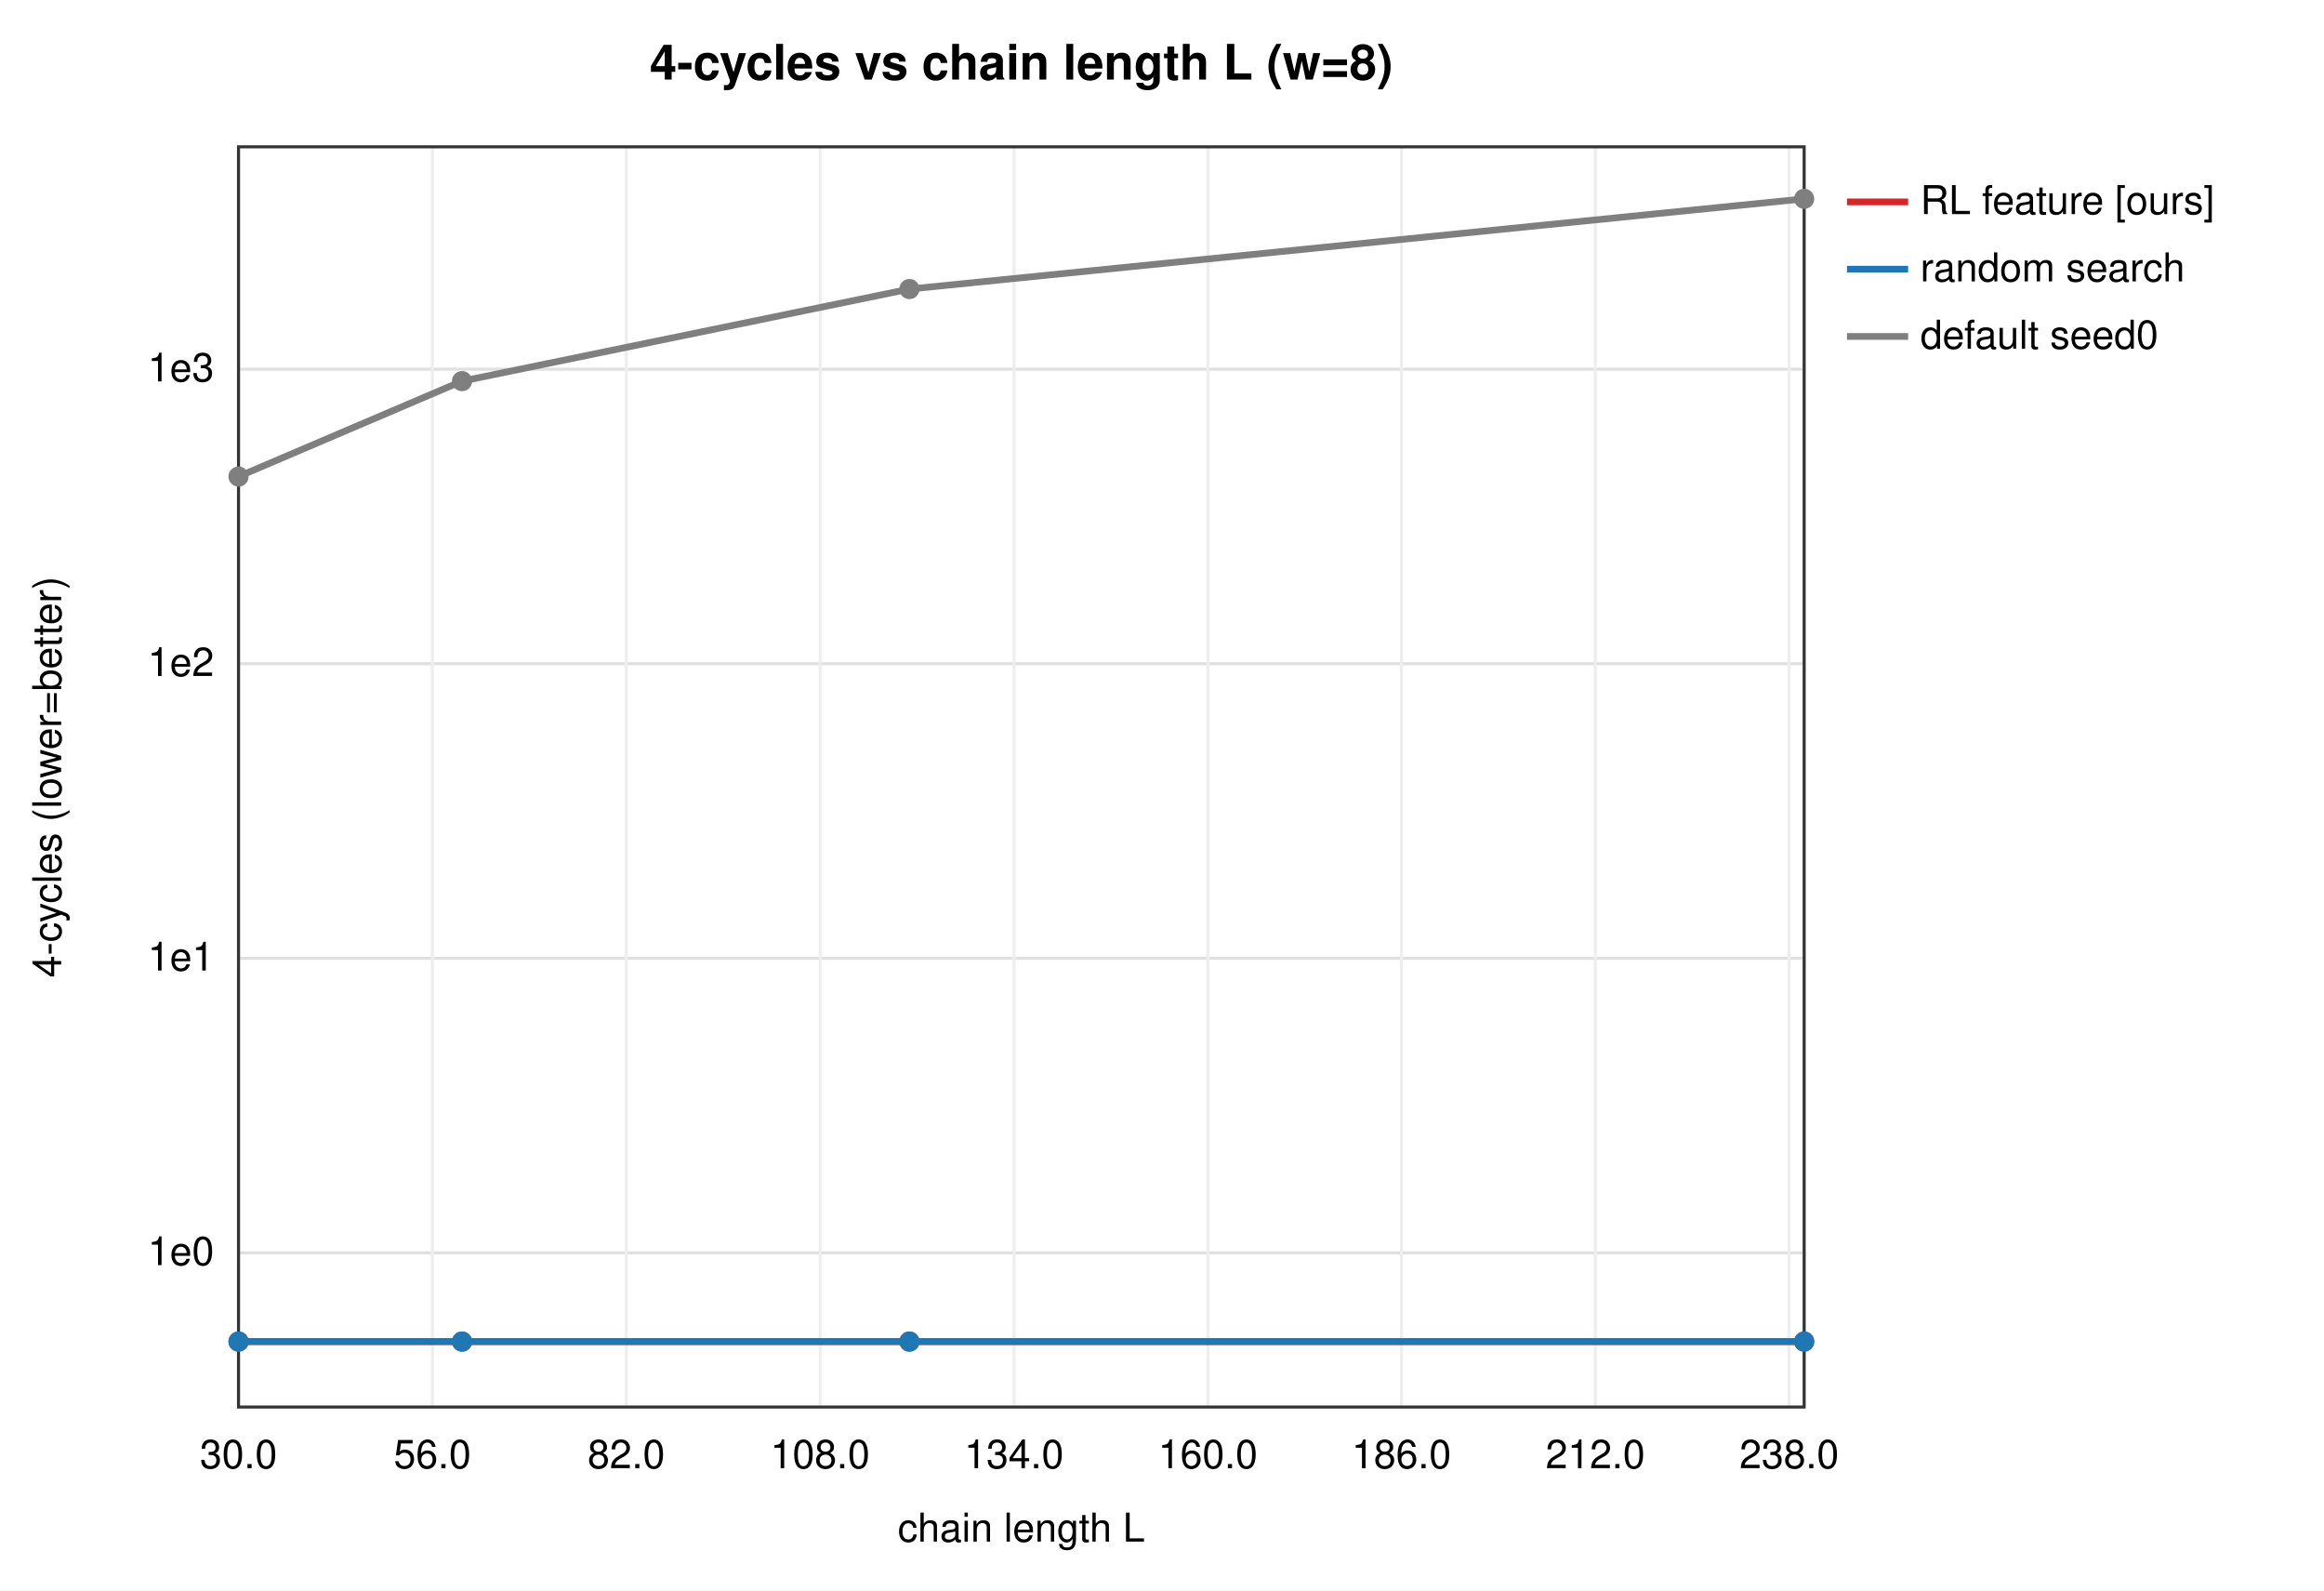
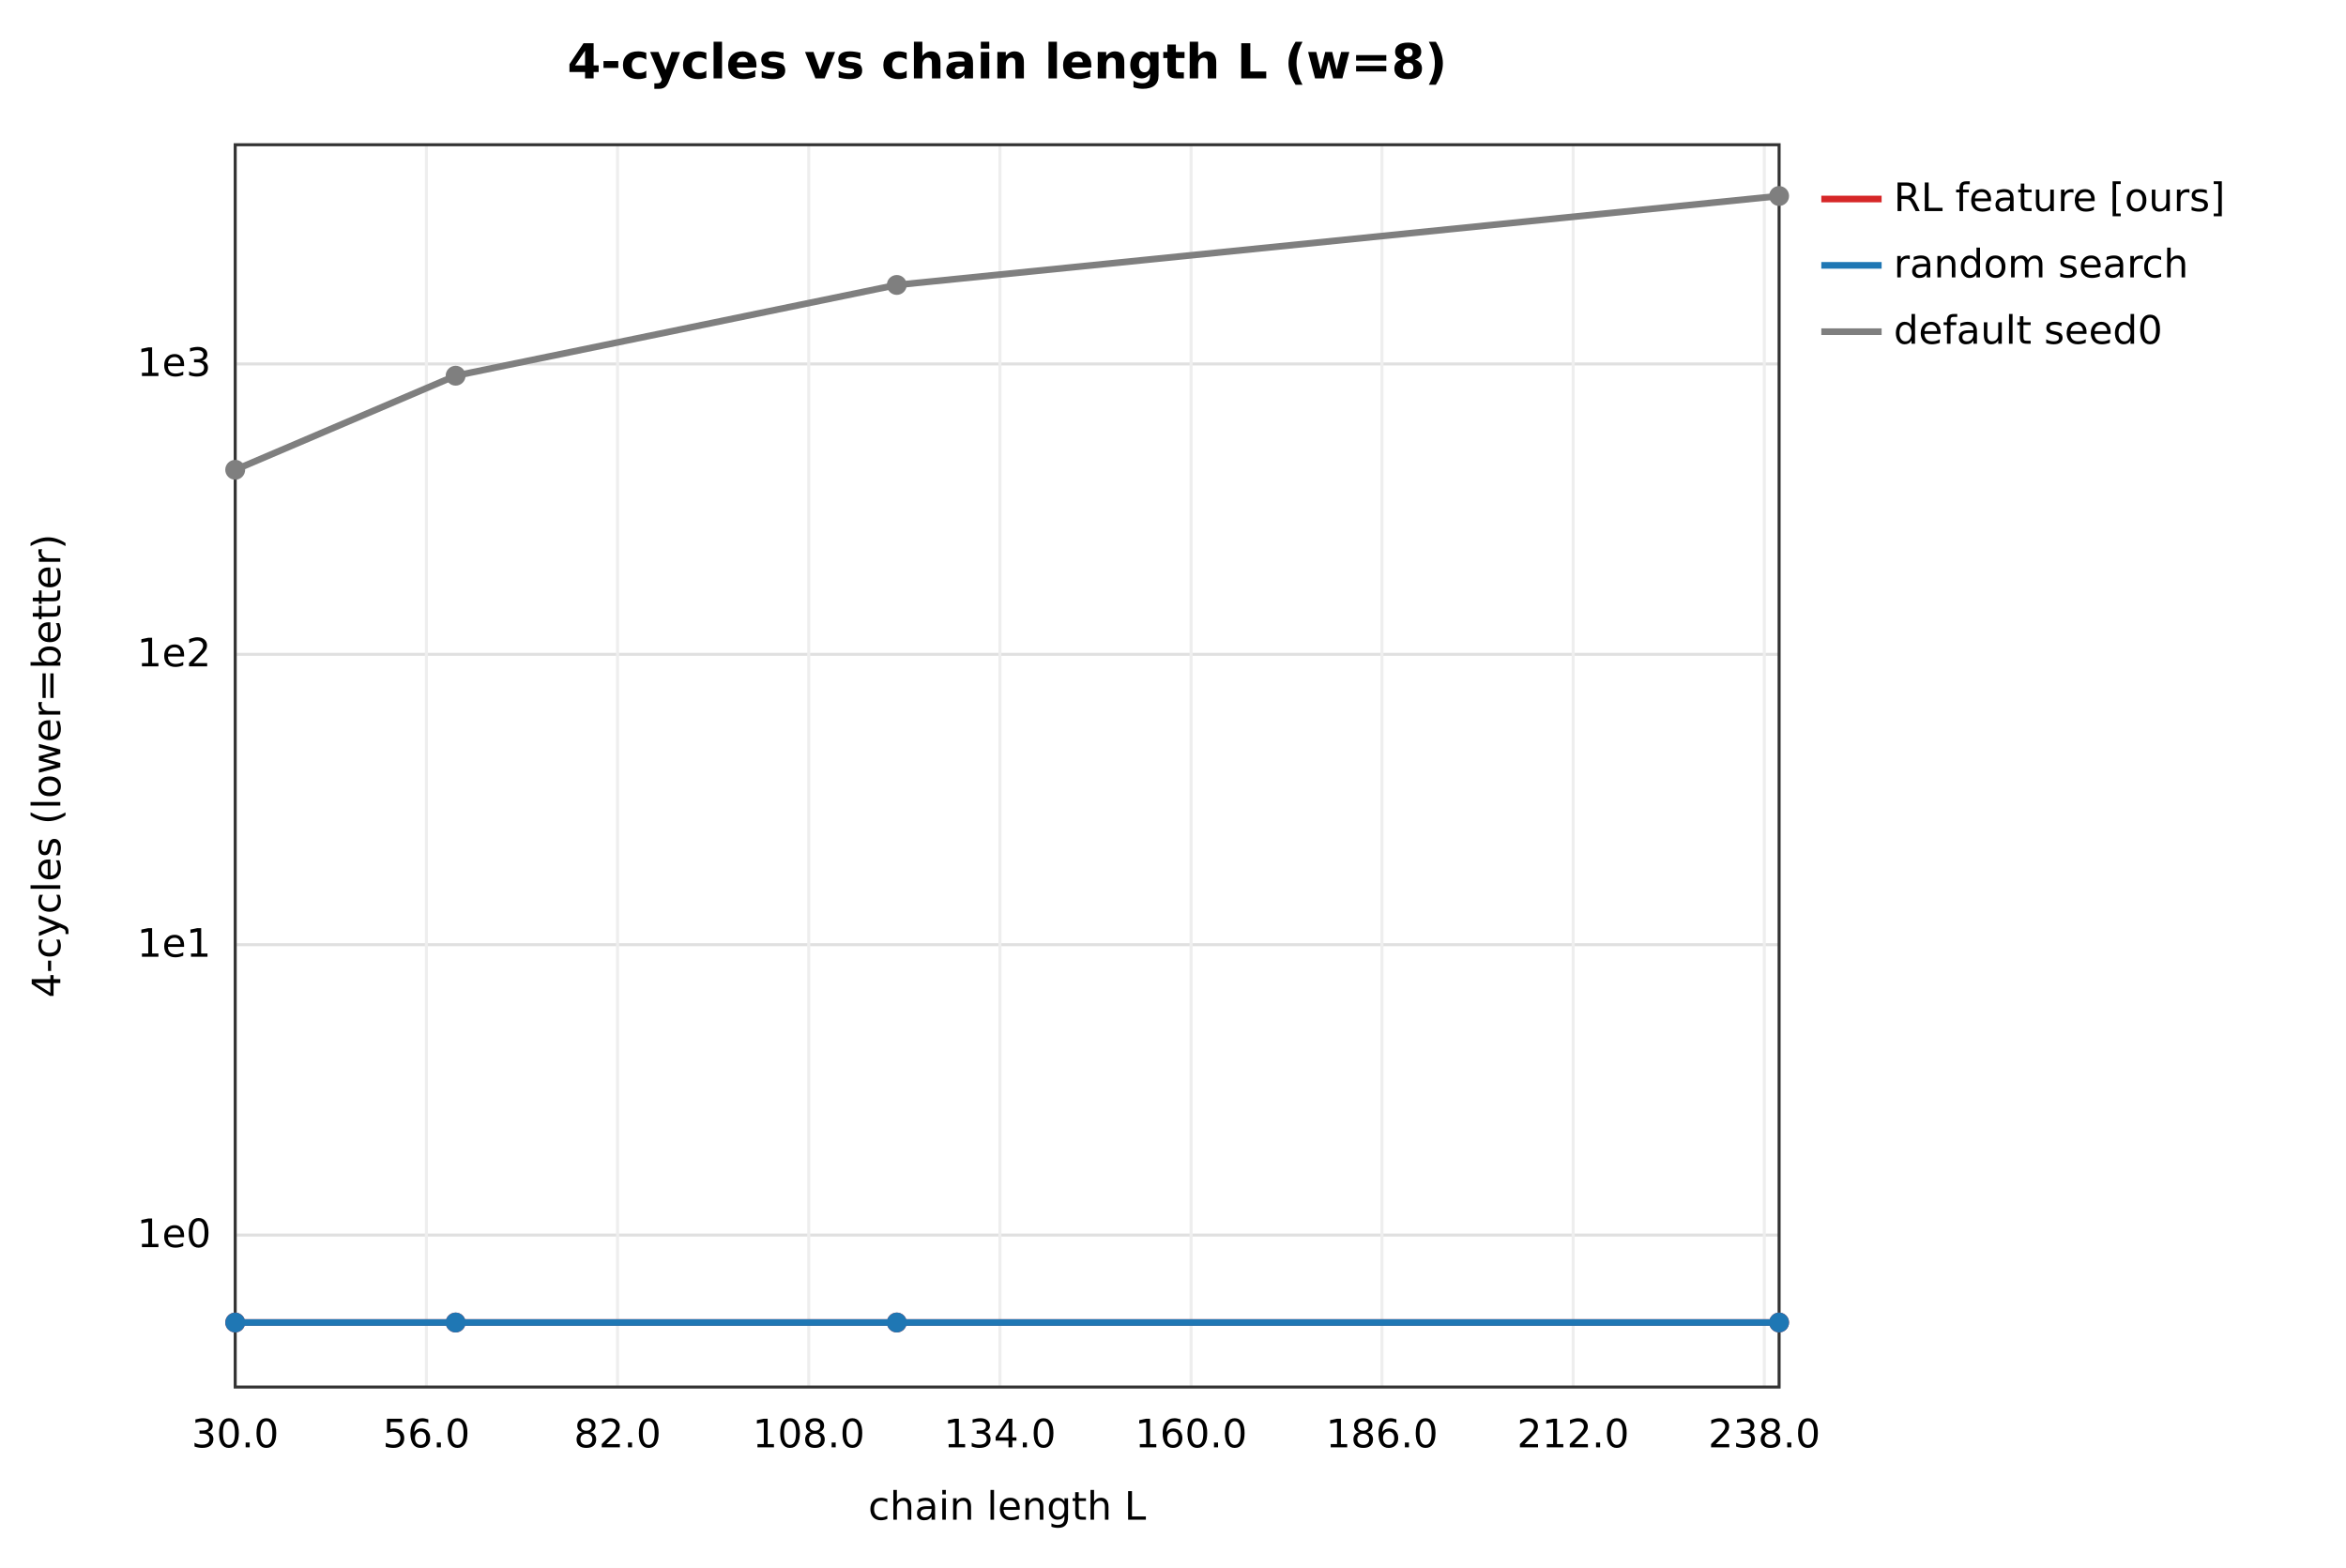
- <svg xmlns="http://www.w3.org/2000/svg" width="760" height="520" font-family="Helvetica,Arial,sans-serif" font-size="13">
-   <rect width="760" height="520" fill="white" />
+ <svg xmlns="http://www.w3.org/2000/svg" width="778" height="520" font-family="DejaVu Sans, Arial, sans-serif" font-size="13">
+   <rect width="778" height="520" fill="white" />
  <text x="334.0" y="26" text-anchor="middle" font-size="16" font-weight="bold">4-cycles vs chain length L (w=8)</text>
  <line x1="78" y1="409.6" x2="590" y2="409.6" stroke="#e0e0e0" />
  <text x="70" y="413.6" text-anchor="end">1e0</text>
  <line x1="78" y1="313.3" x2="590" y2="313.3" stroke="#e0e0e0" />
  <text x="70" y="317.3" text-anchor="end">1e1</text>
  <line x1="78" y1="217.0" x2="590" y2="217.0" stroke="#e0e0e0" />
  <text x="70" y="221.0" text-anchor="end">1e2</text>
  <line x1="78" y1="120.7" x2="590" y2="120.7" stroke="#e0e0e0" />
  <text x="70" y="124.7" text-anchor="end">1e3</text>
  <line x1="78.0" y1="48" x2="78.0" y2="460" stroke="#eee" />
  <text x="78.0" y="480.0" text-anchor="middle">30.0</text>
  <line x1="141.4" y1="48" x2="141.4" y2="460" stroke="#eee" />
  <text x="141.4" y="480.0" text-anchor="middle">56.0</text>
  <line x1="204.8" y1="48" x2="204.8" y2="460" stroke="#eee" />
  <text x="204.8" y="480.0" text-anchor="middle">82.0</text>
  <line x1="268.2" y1="48" x2="268.2" y2="460" stroke="#eee" />
  <text x="268.2" y="480.0" text-anchor="middle">108.0</text>
  <line x1="331.6" y1="48" x2="331.6" y2="460" stroke="#eee" />
  <text x="331.6" y="480.0" text-anchor="middle">134.0</text>
  <line x1="395.0" y1="48" x2="395.0" y2="460" stroke="#eee" />
  <text x="395.0" y="480.0" text-anchor="middle">160.0</text>
  <line x1="458.3" y1="48" x2="458.3" y2="460" stroke="#eee" />
  <text x="458.3" y="480.0" text-anchor="middle">186.0</text>
  <line x1="521.7" y1="48" x2="521.7" y2="460" stroke="#eee" />
  <text x="521.7" y="480.0" text-anchor="middle">212.0</text>
  <line x1="585.1" y1="48" x2="585.1" y2="460" stroke="#eee" />
  <text x="585.1" y="480.0" text-anchor="middle">238.0</text>
  <rect x="78" y="48" width="512" height="412" fill="none" stroke="#333" />
  <text x="334.0" y="504" text-anchor="middle">chain length L</text>
  <text x="20" y="254.0" text-anchor="middle" transform="rotate(-90 20 254.0)">4-cycles (lower=better)</text>
  <path d="M78.0,438.6 L151.1,438.6 L297.4,438.6 L590.0,438.6" fill="none" stroke="#d62728" stroke-width="2.2" />
  <circle cx="78.0" cy="438.6" r="3.3" fill="#d62728" />
  <circle cx="151.1" cy="438.6" r="3.3" fill="#d62728" />
  <circle cx="297.4" cy="438.6" r="3.3" fill="#d62728" />
  <circle cx="590.0" cy="438.6" r="3.3" fill="#d62728" />
  <line x1="604" y1="66" x2="624" y2="66" stroke="#d62728" stroke-width="2.2" />
  <text x="628" y="70">RL feature [ours]</text>
  <path d="M78.0,438.6 L151.1,438.6 L297.4,438.6 L590.0,438.6" fill="none" stroke="#1f77b4" stroke-width="2.2" />
  <circle cx="78.0" cy="438.6" r="3.3" fill="#1f77b4" />
  <circle cx="151.1" cy="438.6" r="3.3" fill="#1f77b4" />
  <circle cx="297.4" cy="438.6" r="3.3" fill="#1f77b4" />
  <circle cx="590.0" cy="438.6" r="3.3" fill="#1f77b4" />
  <line x1="604" y1="88" x2="624" y2="88" stroke="#1f77b4" stroke-width="2.2" />
  <text x="628" y="92">random search</text>
  <path d="M78.0,155.8 L151.1,124.6 L297.4,94.5 L590.0,65.0" fill="none" stroke="#7f7f7f" stroke-width="2.2" />
  <circle cx="78.0" cy="155.8" r="3.3" fill="#7f7f7f" />
  <circle cx="151.1" cy="124.6" r="3.3" fill="#7f7f7f" />
  <circle cx="297.4" cy="94.5" r="3.3" fill="#7f7f7f" />
  <circle cx="590.0" cy="65.0" r="3.3" fill="#7f7f7f" />
  <line x1="604" y1="110" x2="624" y2="110" stroke="#7f7f7f" stroke-width="2.2" />
  <text x="628" y="114">default seed0</text>
</svg>
